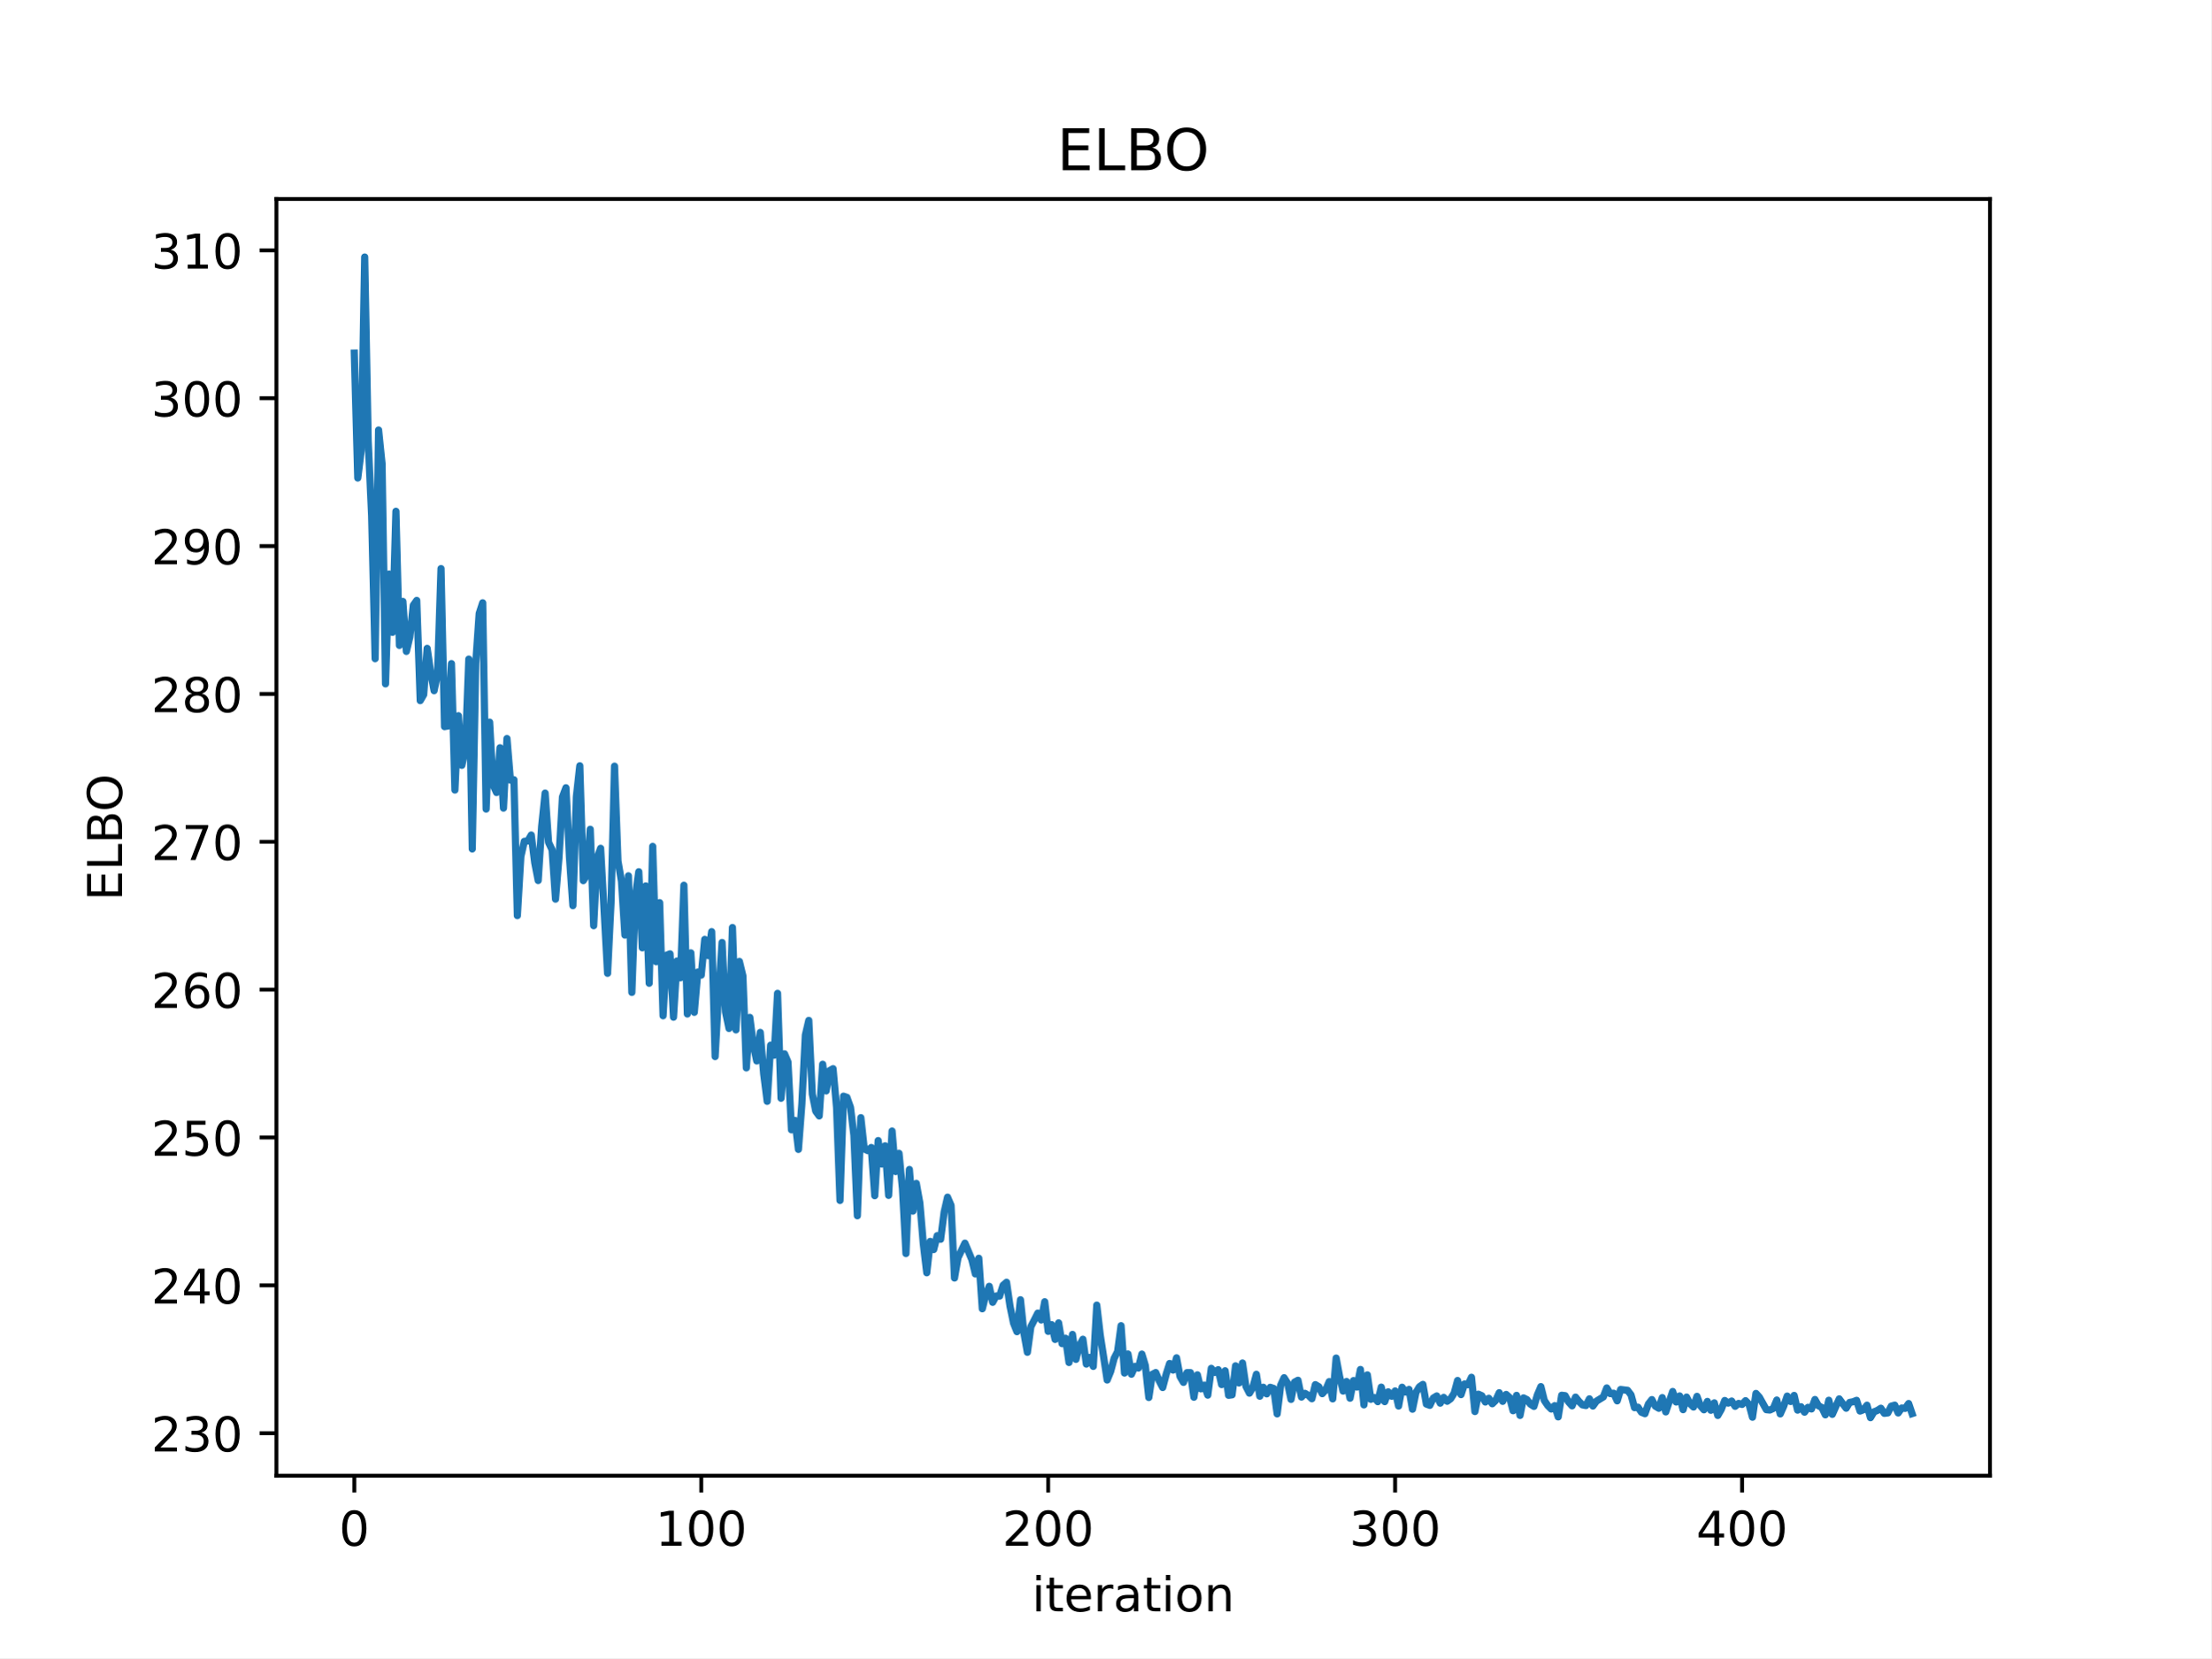
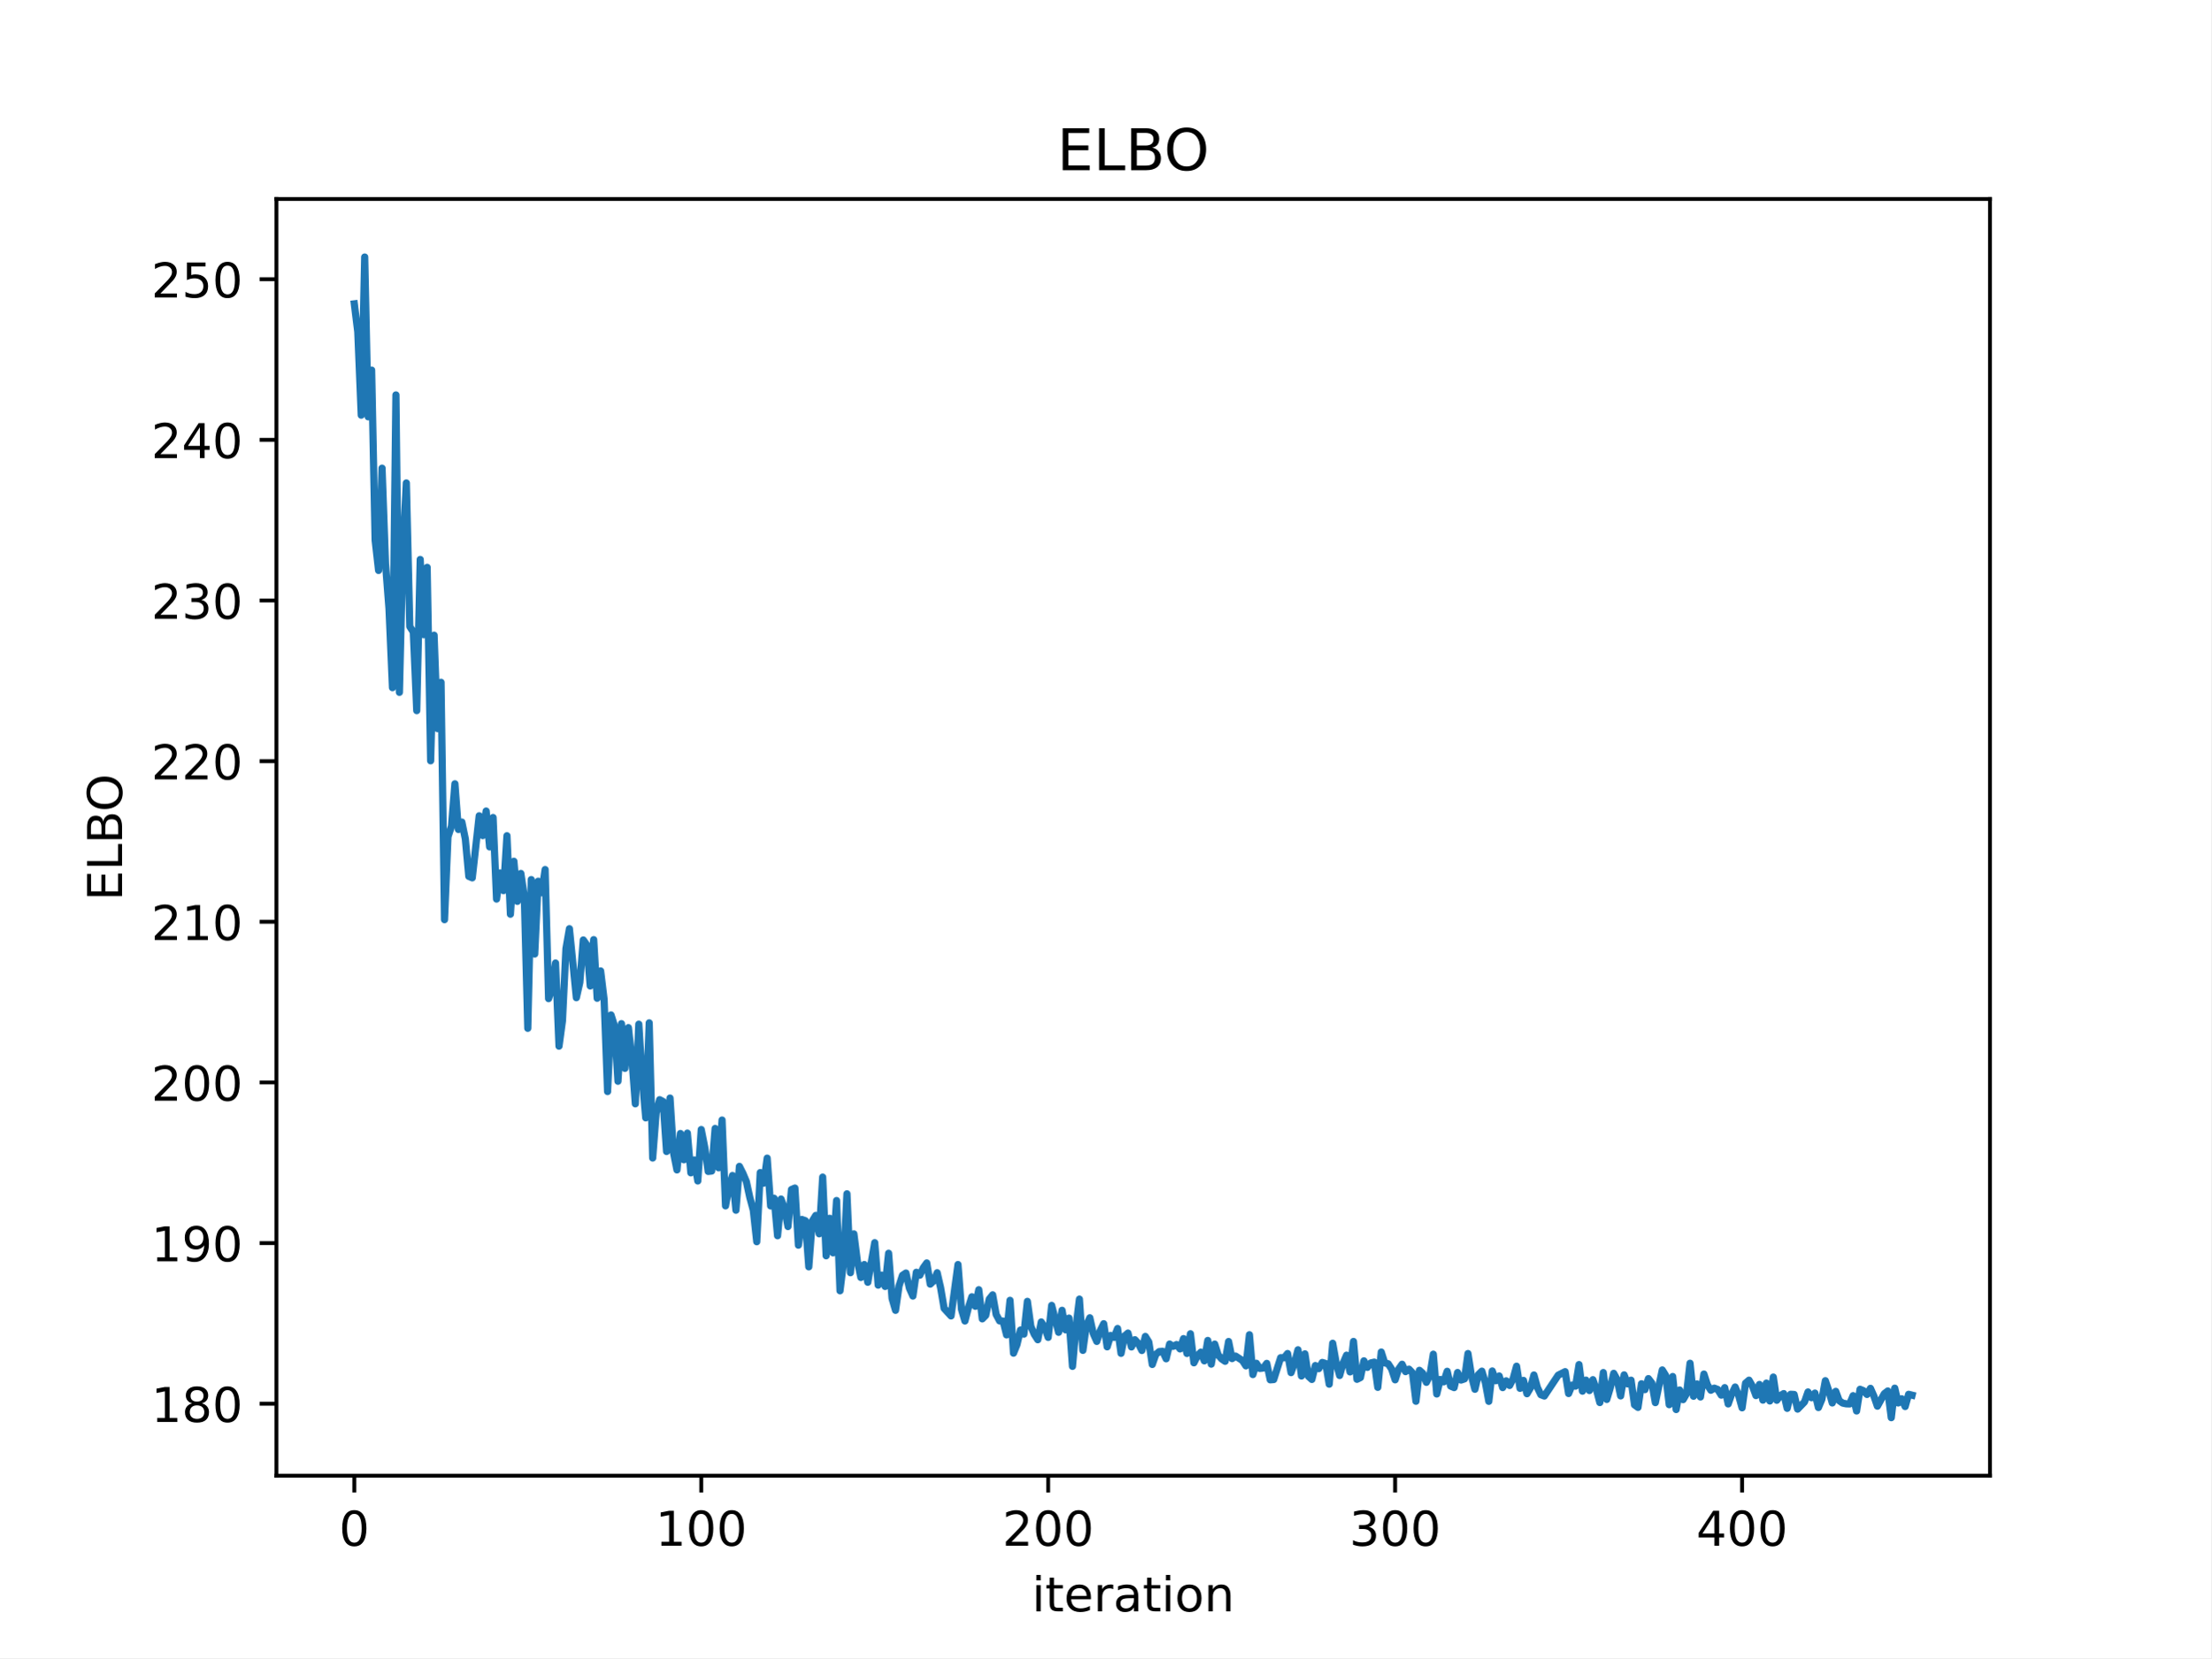
<svg xmlns="http://www.w3.org/2000/svg" xmlns:xlink="http://www.w3.org/1999/xlink" width="460.8pt" height="345.6pt" viewBox="0 0 460.8 345.6" version="1.1">
  <defs>
    <style type="text/css">*{stroke-linejoin: round; stroke-linecap: butt}</style>
  </defs>
  <g id="figure_1">
    <g id="patch_1">
      <path d="M 0 345.6  L 460.8 345.6  L 460.8 0  L 0 0  z " style="fill: #ffffff" />
    </g>
    <g id="axes_1">
      <g id="patch_2">
        <path d="M 57.6 307.584  L 414.72 307.584  L 414.72 41.472  L 57.6 41.472  z " style="fill: #ffffff" />
      </g>
      <g id="matplotlib.axis_1">
        <g id="xtick_1">
          <g id="line2d_1">
            <defs>
-               <path id="m6cabc02b4f" d="M 0 0  L 0 3.5  " style="stroke: #000000; stroke-width: 0.8" />
-             </defs>
-             <g>
-               <use xlink:href="#m6cabc02b4f" x="73.833" y="307.584" style="stroke: #000000; stroke-width: 0.8" />
+               <path id="mf0978617a4" d="M 0 0  L 0 3.5  " style="stroke: #000000; stroke-width: 0.8" />
+             </defs>
+             <g>
+               <use xlink:href="#mf0978617a4" x="73.833" y="307.584" style="stroke: #000000; stroke-width: 0.8" />
            </g>
          </g>
          <g id="text_1">
            <g transform="translate(70.65148 322.1824) scale(0.1 -0.1)">
              <defs>
                <path id="DejaVuSans-30" d="M 2034 4250  Q 1547 4250 1301 3770  Q 1056 3291 1056 2328  Q 1056 1369 1301 889  Q 1547 409 2034 409  Q 2525 409 2770 889  Q 3016 1369 3016 2328  Q 3016 3291 2770 3770  Q 2525 4250 2034 4250  z M 2034 4750  Q 2819 4750 3233 4129  Q 3647 3509 3647 2328  Q 3647 1150 3233 529  Q 2819 -91 2034 -91  Q 1250 -91 836 529  Q 422 1150 422 2328  Q 422 3509 836 4129  Q 1250 4750 2034 4750  z " transform="scale(0.015625)" />
              </defs>
              <use xlink:href="#DejaVuSans-30" />
            </g>
          </g>
        </g>
        <g id="xtick_2">
          <g id="line2d_2">
            <g>
-               <use xlink:href="#m6cabc02b4f" x="146.139" y="307.584" style="stroke: #000000; stroke-width: 0.8" />
+               <use xlink:href="#mf0978617a4" x="146.139" y="307.584" style="stroke: #000000; stroke-width: 0.8" />
            </g>
          </g>
          <g id="text_2">
            <g transform="translate(136.5951 322.1824) scale(0.1 -0.1)">
              <defs>
                <path id="DejaVuSans-31" d="M 794 531  L 1825 531  L 1825 4091  L 703 3866  L 703 4441  L 1819 4666  L 2450 4666  L 2450 531  L 3481 531  L 3481 0  L 794 0  L 794 531  z " transform="scale(0.015625)" />
              </defs>
              <use xlink:href="#DejaVuSans-31" />
              <use xlink:href="#DejaVuSans-30" x="63.623" />
              <use xlink:href="#DejaVuSans-30" x="127.246" />
            </g>
          </g>
        </g>
        <g id="xtick_3">
          <g id="line2d_3">
            <g>
-               <use xlink:href="#m6cabc02b4f" x="218.445" y="307.584" style="stroke: #000000; stroke-width: 0.8" />
+               <use xlink:href="#mf0978617a4" x="218.445" y="307.584" style="stroke: #000000; stroke-width: 0.8" />
            </g>
          </g>
          <g id="text_3">
            <g transform="translate(208.9012 322.1824) scale(0.1 -0.1)">
              <defs>
                <path id="DejaVuSans-32" d="M 1228 531  L 3431 531  L 3431 0  L 469 0  L 469 531  Q 828 903 1448 1529  Q 2069 2156 2228 2338  Q 2531 2678 2651 2914  Q 2772 3150 2772 3378  Q 2772 3750 2511 3984  Q 2250 4219 1831 4219  Q 1534 4219 1204 4116  Q 875 4013 500 3803  L 500 4441  Q 881 4594 1212 4672  Q 1544 4750 1819 4750  Q 2544 4750 2975 4387  Q 3406 4025 3406 3419  Q 3406 3131 3298 2873  Q 3191 2616 2906 2266  Q 2828 2175 2409 1742  Q 1991 1309 1228 531  z " transform="scale(0.015625)" />
              </defs>
              <use xlink:href="#DejaVuSans-32" />
              <use xlink:href="#DejaVuSans-30" x="63.623" />
              <use xlink:href="#DejaVuSans-30" x="127.246" />
            </g>
          </g>
        </g>
        <g id="xtick_4">
          <g id="line2d_4">
            <g>
-               <use xlink:href="#m6cabc02b4f" x="290.751" y="307.584" style="stroke: #000000; stroke-width: 0.8" />
+               <use xlink:href="#mf0978617a4" x="290.751" y="307.584" style="stroke: #000000; stroke-width: 0.8" />
            </g>
          </g>
          <g id="text_4">
            <g transform="translate(281.2074 322.1824) scale(0.1 -0.1)">
              <defs>
                <path id="DejaVuSans-33" d="M 2597 2516  Q 3050 2419 3304 2112  Q 3559 1806 3559 1356  Q 3559 666 3084 287  Q 2609 -91 1734 -91  Q 1441 -91 1130 -33  Q 819 25 488 141  L 488 750  Q 750 597 1062 519  Q 1375 441 1716 441  Q 2309 441 2620 675  Q 2931 909 2931 1356  Q 2931 1769 2642 2001  Q 2353 2234 1838 2234  L 1294 2234  L 1294 2753  L 1863 2753  Q 2328 2753 2575 2939  Q 2822 3125 2822 3475  Q 2822 3834 2567 4026  Q 2313 4219 1838 4219  Q 1578 4219 1281 4162  Q 984 4106 628 3988  L 628 4550  Q 988 4650 1302 4700  Q 1616 4750 1894 4750  Q 2613 4750 3031 4423  Q 3450 4097 3450 3541  Q 3450 3153 3228 2886  Q 3006 2619 2597 2516  z " transform="scale(0.015625)" />
              </defs>
              <use xlink:href="#DejaVuSans-33" />
              <use xlink:href="#DejaVuSans-30" x="63.623" />
              <use xlink:href="#DejaVuSans-30" x="127.246" />
            </g>
          </g>
        </g>
        <g id="xtick_5">
          <g id="line2d_5">
            <g>
-               <use xlink:href="#m6cabc02b4f" x="363.057" y="307.584" style="stroke: #000000; stroke-width: 0.8" />
+               <use xlink:href="#mf0978617a4" x="363.057" y="307.584" style="stroke: #000000; stroke-width: 0.8" />
            </g>
          </g>
          <g id="text_5">
            <g transform="translate(353.5135 322.1824) scale(0.1 -0.1)">
              <defs>
                <path id="DejaVuSans-34" d="M 2419 4116  L 825 1625  L 2419 1625  L 2419 4116  z M 2253 4666  L 3047 4666  L 3047 1625  L 3713 1625  L 3713 1100  L 3047 1100  L 3047 0  L 2419 0  L 2419 1100  L 313 1100  L 313 1709  L 2253 4666  z " transform="scale(0.015625)" />
              </defs>
              <use xlink:href="#DejaVuSans-34" />
              <use xlink:href="#DejaVuSans-30" x="63.623" />
              <use xlink:href="#DejaVuSans-30" x="127.246" />
            </g>
          </g>
        </g>
        <g id="text_6">
          <g transform="translate(215.0373 335.8606) scale(0.1 -0.1)">
            <defs>
              <path id="DejaVuSans-69" d="M 603 3500  L 1178 3500  L 1178 0  L 603 0  L 603 3500  z M 603 4863  L 1178 4863  L 1178 4134  L 603 4134  L 603 4863  z " transform="scale(0.015625)" />
              <path id="DejaVuSans-74" d="M 1172 4494  L 1172 3500  L 2356 3500  L 2356 3053  L 1172 3053  L 1172 1153  Q 1172 725 1289 603  Q 1406 481 1766 481  L 2356 481  L 2356 0  L 1766 0  Q 1100 0 847 248  Q 594 497 594 1153  L 594 3053  L 172 3053  L 172 3500  L 594 3500  L 594 4494  L 1172 4494  z " transform="scale(0.015625)" />
              <path id="DejaVuSans-65" d="M 3597 1894  L 3597 1613  L 953 1613  Q 991 1019 1311 708  Q 1631 397 2203 397  Q 2534 397 2845 478  Q 3156 559 3463 722  L 3463 178  Q 3153 47 2828 -22  Q 2503 -91 2169 -91  Q 1331 -91 842 396  Q 353 884 353 1716  Q 353 2575 817 3079  Q 1281 3584 2069 3584  Q 2775 3584 3186 3129  Q 3597 2675 3597 1894  z M 3022 2063  Q 3016 2534 2758 2815  Q 2500 3097 2075 3097  Q 1594 3097 1305 2825  Q 1016 2553 972 2059  L 3022 2063  z " transform="scale(0.015625)" />
              <path id="DejaVuSans-72" d="M 2631 2963  Q 2534 3019 2420 3045  Q 2306 3072 2169 3072  Q 1681 3072 1420 2755  Q 1159 2438 1159 1844  L 1159 0  L 581 0  L 581 3500  L 1159 3500  L 1159 2956  Q 1341 3275 1631 3429  Q 1922 3584 2338 3584  Q 2397 3584 2469 3576  Q 2541 3569 2628 3553  L 2631 2963  z " transform="scale(0.015625)" />
              <path id="DejaVuSans-61" d="M 2194 1759  Q 1497 1759 1228 1600  Q 959 1441 959 1056  Q 959 750 1161 570  Q 1363 391 1709 391  Q 2188 391 2477 730  Q 2766 1069 2766 1631  L 2766 1759  L 2194 1759  z M 3341 1997  L 3341 0  L 2766 0  L 2766 531  Q 2569 213 2275 61  Q 1981 -91 1556 -91  Q 1019 -91 701 211  Q 384 513 384 1019  Q 384 1609 779 1909  Q 1175 2209 1959 2209  L 2766 2209  L 2766 2266  Q 2766 2663 2505 2880  Q 2244 3097 1772 3097  Q 1472 3097 1187 3025  Q 903 2953 641 2809  L 641 3341  Q 956 3463 1253 3523  Q 1550 3584 1831 3584  Q 2591 3584 2966 3190  Q 3341 2797 3341 1997  z " transform="scale(0.015625)" />
              <path id="DejaVuSans-6f" d="M 1959 3097  Q 1497 3097 1228 2736  Q 959 2375 959 1747  Q 959 1119 1226 758  Q 1494 397 1959 397  Q 2419 397 2687 759  Q 2956 1122 2956 1747  Q 2956 2369 2687 2733  Q 2419 3097 1959 3097  z M 1959 3584  Q 2709 3584 3137 3096  Q 3566 2609 3566 1747  Q 3566 888 3137 398  Q 2709 -91 1959 -91  Q 1206 -91 779 398  Q 353 888 353 1747  Q 353 2609 779 3096  Q 1206 3584 1959 3584  z " transform="scale(0.015625)" />
              <path id="DejaVuSans-6e" d="M 3513 2113  L 3513 0  L 2938 0  L 2938 2094  Q 2938 2591 2744 2837  Q 2550 3084 2163 3084  Q 1697 3084 1428 2787  Q 1159 2491 1159 1978  L 1159 0  L 581 0  L 581 3500  L 1159 3500  L 1159 2956  Q 1366 3272 1645 3428  Q 1925 3584 2291 3584  Q 2894 3584 3203 3211  Q 3513 2838 3513 2113  z " transform="scale(0.015625)" />
            </defs>
            <use xlink:href="#DejaVuSans-69" />
            <use xlink:href="#DejaVuSans-74" x="27.783" />
            <use xlink:href="#DejaVuSans-65" x="66.992" />
            <use xlink:href="#DejaVuSans-72" x="128.516" />
            <use xlink:href="#DejaVuSans-61" x="169.629" />
            <use xlink:href="#DejaVuSans-74" x="230.908" />
            <use xlink:href="#DejaVuSans-69" x="270.117" />
            <use xlink:href="#DejaVuSans-6f" x="297.9" />
            <use xlink:href="#DejaVuSans-6e" x="359.082" />
          </g>
        </g>
      </g>
      <g id="matplotlib.axis_2">
        <g id="ytick_1">
          <g id="line2d_6">
            <defs>
-               <path id="m65df6b223a" d="M 0 0  L -3.5 0  " style="stroke: #000000; stroke-width: 0.8" />
-             </defs>
-             <g>
-               <use xlink:href="#m65df6b223a" x="57.6" y="298.732" style="stroke: #000000; stroke-width: 0.8" />
+               <path id="mefccd1d5e6" d="M 0 0  L -3.5 0  " style="stroke: #000000; stroke-width: 0.8" />
+             </defs>
+             <g>
+               <use xlink:href="#mefccd1d5e6" x="57.6" y="292.587" style="stroke: #000000; stroke-width: 0.8" />
            </g>
          </g>
          <g id="text_7">
-             <g transform="translate(31.5125 302.5311) scale(0.1 -0.1)">
-               <use xlink:href="#DejaVuSans-32" />
-               <use xlink:href="#DejaVuSans-33" x="63.623" />
+             <g transform="translate(31.5125 296.3864) scale(0.1 -0.1)">
+               <defs>
+                 <path id="DejaVuSans-38" d="M 2034 2216  Q 1584 2216 1326 1975  Q 1069 1734 1069 1313  Q 1069 891 1326 650  Q 1584 409 2034 409  Q 2484 409 2743 651  Q 3003 894 3003 1313  Q 3003 1734 2745 1975  Q 2488 2216 2034 2216  z M 1403 2484  Q 997 2584 770 2862  Q 544 3141 544 3541  Q 544 4100 942 4425  Q 1341 4750 2034 4750  Q 2731 4750 3128 4425  Q 3525 4100 3525 3541  Q 3525 3141 3298 2862  Q 3072 2584 2669 2484  Q 3125 2378 3379 2068  Q 3634 1759 3634 1313  Q 3634 634 3220 271  Q 2806 -91 2034 -91  Q 1263 -91 848 271  Q 434 634 434 1313  Q 434 1759 690 2068  Q 947 2378 1403 2484  z M 1172 3481  Q 1172 3119 1398 2916  Q 1625 2713 2034 2713  Q 2441 2713 2670 2916  Q 2900 3119 2900 3481  Q 2900 3844 2670 4047  Q 2441 4250 2034 4250  Q 1625 4250 1398 4047  Q 1172 3844 1172 3481  z " transform="scale(0.015625)" />
+               </defs>
+               <use xlink:href="#DejaVuSans-31" />
+               <use xlink:href="#DejaVuSans-38" x="63.623" />
              <use xlink:href="#DejaVuSans-30" x="127.246" />
            </g>
          </g>
        </g>
        <g id="ytick_2">
          <g id="line2d_7">
            <g>
-               <use xlink:href="#m65df6b223a" x="57.6" y="267.912" style="stroke: #000000; stroke-width: 0.8" />
+               <use xlink:href="#mefccd1d5e6" x="57.6" y="259.102" style="stroke: #000000; stroke-width: 0.8" />
            </g>
          </g>
          <g id="text_8">
-             <g transform="translate(31.5125 271.7115) scale(0.1 -0.1)">
-               <use xlink:href="#DejaVuSans-32" />
-               <use xlink:href="#DejaVuSans-34" x="63.623" />
+             <g transform="translate(31.5125 262.9017) scale(0.1 -0.1)">
+               <defs>
+                 <path id="DejaVuSans-39" d="M 703 97  L 703 672  Q 941 559 1184 500  Q 1428 441 1663 441  Q 2288 441 2617 861  Q 2947 1281 2994 2138  Q 2813 1869 2534 1725  Q 2256 1581 1919 1581  Q 1219 1581 811 2004  Q 403 2428 403 3163  Q 403 3881 828 4315  Q 1253 4750 1959 4750  Q 2769 4750 3195 4129  Q 3622 3509 3622 2328  Q 3622 1225 3098 567  Q 2575 -91 1691 -91  Q 1453 -91 1209 -44  Q 966 3 703 97  z M 1959 2075  Q 2384 2075 2632 2365  Q 2881 2656 2881 3163  Q 2881 3666 2632 3958  Q 2384 4250 1959 4250  Q 1534 4250 1286 3958  Q 1038 3666 1038 3163  Q 1038 2656 1286 2365  Q 1534 2075 1959 2075  z " transform="scale(0.015625)" />
+               </defs>
+               <use xlink:href="#DejaVuSans-31" />
+               <use xlink:href="#DejaVuSans-39" x="63.623" />
              <use xlink:href="#DejaVuSans-30" x="127.246" />
            </g>
          </g>
        </g>
        <g id="ytick_3">
          <g id="line2d_8">
            <g>
-               <use xlink:href="#m65df6b223a" x="57.6" y="237.093" style="stroke: #000000; stroke-width: 0.8" />
+               <use xlink:href="#mefccd1d5e6" x="57.6" y="225.618" style="stroke: #000000; stroke-width: 0.8" />
            </g>
          </g>
          <g id="text_9">
-             <g transform="translate(31.5125 240.8918) scale(0.1 -0.1)">
-               <defs>
-                 <path id="DejaVuSans-35" d="M 691 4666  L 3169 4666  L 3169 4134  L 1269 4134  L 1269 2991  Q 1406 3038 1543 3061  Q 1681 3084 1819 3084  Q 2600 3084 3056 2656  Q 3513 2228 3513 1497  Q 3513 744 3044 326  Q 2575 -91 1722 -91  Q 1428 -91 1123 -41  Q 819 9 494 109  L 494 744  Q 775 591 1075 516  Q 1375 441 1709 441  Q 2250 441 2565 725  Q 2881 1009 2881 1497  Q 2881 1984 2565 2268  Q 2250 2553 1709 2553  Q 1456 2553 1204 2497  Q 953 2441 691 2322  L 691 4666  z " transform="scale(0.015625)" />
-               </defs>
-               <use xlink:href="#DejaVuSans-32" />
-               <use xlink:href="#DejaVuSans-35" x="63.623" />
+             <g transform="translate(31.5125 229.4169) scale(0.1 -0.1)">
+               <use xlink:href="#DejaVuSans-32" />
+               <use xlink:href="#DejaVuSans-30" x="63.623" />
              <use xlink:href="#DejaVuSans-30" x="127.246" />
            </g>
          </g>
        </g>
        <g id="ytick_4">
          <g id="line2d_9">
            <g>
-               <use xlink:href="#m65df6b223a" x="57.6" y="206.273" style="stroke: #000000; stroke-width: 0.8" />
+               <use xlink:href="#mefccd1d5e6" x="57.6" y="192.133" style="stroke: #000000; stroke-width: 0.8" />
            </g>
          </g>
          <g id="text_10">
-             <g transform="translate(31.5125 210.0721) scale(0.1 -0.1)">
-               <defs>
-                 <path id="DejaVuSans-36" d="M 2113 2584  Q 1688 2584 1439 2293  Q 1191 2003 1191 1497  Q 1191 994 1439 701  Q 1688 409 2113 409  Q 2538 409 2786 701  Q 3034 994 3034 1497  Q 3034 2003 2786 2293  Q 2538 2584 2113 2584  z M 3366 4563  L 3366 3988  Q 3128 4100 2886 4159  Q 2644 4219 2406 4219  Q 1781 4219 1451 3797  Q 1122 3375 1075 2522  Q 1259 2794 1537 2939  Q 1816 3084 2150 3084  Q 2853 3084 3261 2657  Q 3669 2231 3669 1497  Q 3669 778 3244 343  Q 2819 -91 2113 -91  Q 1303 -91 875 529  Q 447 1150 447 2328  Q 447 3434 972 4092  Q 1497 4750 2381 4750  Q 2619 4750 2861 4703  Q 3103 4656 3366 4563  z " transform="scale(0.015625)" />
-               </defs>
-               <use xlink:href="#DejaVuSans-32" />
-               <use xlink:href="#DejaVuSans-36" x="63.623" />
+             <g transform="translate(31.5125 195.9322) scale(0.1 -0.1)">
+               <use xlink:href="#DejaVuSans-32" />
+               <use xlink:href="#DejaVuSans-31" x="63.623" />
              <use xlink:href="#DejaVuSans-30" x="127.246" />
            </g>
          </g>
        </g>
        <g id="ytick_5">
          <g id="line2d_10">
            <g>
-               <use xlink:href="#m65df6b223a" x="57.6" y="175.453" style="stroke: #000000; stroke-width: 0.8" />
+               <use xlink:href="#mefccd1d5e6" x="57.6" y="158.648" style="stroke: #000000; stroke-width: 0.8" />
            </g>
          </g>
          <g id="text_11">
-             <g transform="translate(31.5125 179.2525) scale(0.1 -0.1)">
-               <defs>
-                 <path id="DejaVuSans-37" d="M 525 4666  L 3525 4666  L 3525 4397  L 1831 0  L 1172 0  L 2766 4134  L 525 4134  L 525 4666  z " transform="scale(0.015625)" />
-               </defs>
-               <use xlink:href="#DejaVuSans-32" />
-               <use xlink:href="#DejaVuSans-37" x="63.623" />
+             <g transform="translate(31.5125 162.4475) scale(0.1 -0.1)">
+               <use xlink:href="#DejaVuSans-32" />
+               <use xlink:href="#DejaVuSans-32" x="63.623" />
              <use xlink:href="#DejaVuSans-30" x="127.246" />
            </g>
          </g>
        </g>
        <g id="ytick_6">
          <g id="line2d_11">
            <g>
-               <use xlink:href="#m65df6b223a" x="57.6" y="144.634" style="stroke: #000000; stroke-width: 0.8" />
+               <use xlink:href="#mefccd1d5e6" x="57.6" y="125.164" style="stroke: #000000; stroke-width: 0.8" />
            </g>
          </g>
          <g id="text_12">
-             <g transform="translate(31.5125 148.4328) scale(0.1 -0.1)">
-               <defs>
-                 <path id="DejaVuSans-38" d="M 2034 2216  Q 1584 2216 1326 1975  Q 1069 1734 1069 1313  Q 1069 891 1326 650  Q 1584 409 2034 409  Q 2484 409 2743 651  Q 3003 894 3003 1313  Q 3003 1734 2745 1975  Q 2488 2216 2034 2216  z M 1403 2484  Q 997 2584 770 2862  Q 544 3141 544 3541  Q 544 4100 942 4425  Q 1341 4750 2034 4750  Q 2731 4750 3128 4425  Q 3525 4100 3525 3541  Q 3525 3141 3298 2862  Q 3072 2584 2669 2484  Q 3125 2378 3379 2068  Q 3634 1759 3634 1313  Q 3634 634 3220 271  Q 2806 -91 2034 -91  Q 1263 -91 848 271  Q 434 634 434 1313  Q 434 1759 690 2068  Q 947 2378 1403 2484  z M 1172 3481  Q 1172 3119 1398 2916  Q 1625 2713 2034 2713  Q 2441 2713 2670 2916  Q 2900 3119 2900 3481  Q 2900 3844 2670 4047  Q 2441 4250 2034 4250  Q 1625 4250 1398 4047  Q 1172 3844 1172 3481  z " transform="scale(0.015625)" />
-               </defs>
-               <use xlink:href="#DejaVuSans-32" />
-               <use xlink:href="#DejaVuSans-38" x="63.623" />
+             <g transform="translate(31.5125 128.9628) scale(0.1 -0.1)">
+               <use xlink:href="#DejaVuSans-32" />
+               <use xlink:href="#DejaVuSans-33" x="63.623" />
              <use xlink:href="#DejaVuSans-30" x="127.246" />
            </g>
          </g>
        </g>
        <g id="ytick_7">
          <g id="line2d_12">
            <g>
-               <use xlink:href="#m65df6b223a" x="57.6" y="113.814" style="stroke: #000000; stroke-width: 0.8" />
+               <use xlink:href="#mefccd1d5e6" x="57.6" y="91.679" style="stroke: #000000; stroke-width: 0.8" />
            </g>
          </g>
          <g id="text_13">
-             <g transform="translate(31.5125 117.6131) scale(0.1 -0.1)">
-               <defs>
-                 <path id="DejaVuSans-39" d="M 703 97  L 703 672  Q 941 559 1184 500  Q 1428 441 1663 441  Q 2288 441 2617 861  Q 2947 1281 2994 2138  Q 2813 1869 2534 1725  Q 2256 1581 1919 1581  Q 1219 1581 811 2004  Q 403 2428 403 3163  Q 403 3881 828 4315  Q 1253 4750 1959 4750  Q 2769 4750 3195 4129  Q 3622 3509 3622 2328  Q 3622 1225 3098 567  Q 2575 -91 1691 -91  Q 1453 -91 1209 -44  Q 966 3 703 97  z M 1959 2075  Q 2384 2075 2632 2365  Q 2881 2656 2881 3163  Q 2881 3666 2632 3958  Q 2384 4250 1959 4250  Q 1534 4250 1286 3958  Q 1038 3666 1038 3163  Q 1038 2656 1286 2365  Q 1534 2075 1959 2075  z " transform="scale(0.015625)" />
-               </defs>
-               <use xlink:href="#DejaVuSans-32" />
-               <use xlink:href="#DejaVuSans-39" x="63.623" />
+             <g transform="translate(31.5125 95.47806) scale(0.1 -0.1)">
+               <use xlink:href="#DejaVuSans-32" />
+               <use xlink:href="#DejaVuSans-34" x="63.623" />
              <use xlink:href="#DejaVuSans-30" x="127.246" />
            </g>
          </g>
        </g>
        <g id="ytick_8">
          <g id="line2d_13">
            <g>
-               <use xlink:href="#m65df6b223a" x="57.6" y="82.994" style="stroke: #000000; stroke-width: 0.8" />
+               <use xlink:href="#mefccd1d5e6" x="57.6" y="58.194" style="stroke: #000000; stroke-width: 0.8" />
            </g>
          </g>
          <g id="text_14">
-             <g transform="translate(31.5125 86.79347) scale(0.1 -0.1)">
-               <use xlink:href="#DejaVuSans-33" />
-               <use xlink:href="#DejaVuSans-30" x="63.623" />
-               <use xlink:href="#DejaVuSans-30" x="127.246" />
-             </g>
-           </g>
-         </g>
-         <g id="ytick_9">
-           <g id="line2d_14">
-             <g>
-               <use xlink:href="#m65df6b223a" x="57.6" y="52.175" style="stroke: #000000; stroke-width: 0.8" />
-             </g>
-           </g>
-           <g id="text_15">
-             <g transform="translate(31.5125 55.97381) scale(0.1 -0.1)">
-               <use xlink:href="#DejaVuSans-33" />
-               <use xlink:href="#DejaVuSans-31" x="63.623" />
-               <use xlink:href="#DejaVuSans-30" x="127.246" />
-             </g>
-           </g>
-         </g>
-         <g id="text_16">
+             <g transform="translate(31.5125 61.99334) scale(0.1 -0.1)">
+               <defs>
+                 <path id="DejaVuSans-35" d="M 691 4666  L 3169 4666  L 3169 4134  L 1269 4134  L 1269 2991  Q 1406 3038 1543 3061  Q 1681 3084 1819 3084  Q 2600 3084 3056 2656  Q 3513 2228 3513 1497  Q 3513 744 3044 326  Q 2575 -91 1722 -91  Q 1428 -91 1123 -41  Q 819 9 494 109  L 494 744  Q 775 591 1075 516  Q 1375 441 1709 441  Q 2250 441 2565 725  Q 2881 1009 2881 1497  Q 2881 1984 2565 2268  Q 2250 2553 1709 2553  Q 1456 2553 1204 2497  Q 953 2441 691 2322  L 691 4666  z " transform="scale(0.015625)" />
+               </defs>
+               <use xlink:href="#DejaVuSans-32" />
+               <use xlink:href="#DejaVuSans-35" x="63.623" />
+               <use xlink:href="#DejaVuSans-30" x="127.246" />
+             </g>
+           </g>
+         </g>
+         <g id="text_15">
          <g transform="translate(25.43281 187.7522) rotate(-90) scale(0.1 -0.1)">
            <defs>
              <path id="DejaVuSans-45" d="M 628 4666  L 3578 4666  L 3578 4134  L 1259 4134  L 1259 2753  L 3481 2753  L 3481 2222  L 1259 2222  L 1259 531  L 3634 531  L 3634 0  L 628 0  L 628 4666  z " transform="scale(0.015625)" />
              <path id="DejaVuSans-4c" d="M 628 4666  L 1259 4666  L 1259 531  L 3531 531  L 3531 0  L 628 0  L 628 4666  z " transform="scale(0.015625)" />
              <path id="DejaVuSans-42" d="M 1259 2228  L 1259 519  L 2272 519  Q 2781 519 3026 730  Q 3272 941 3272 1375  Q 3272 1813 3026 2020  Q 2781 2228 2272 2228  L 1259 2228  z M 1259 4147  L 1259 2741  L 2194 2741  Q 2656 2741 2882 2914  Q 3109 3088 3109 3444  Q 3109 3797 2882 3972  Q 2656 4147 2194 4147  L 1259 4147  z M 628 4666  L 2241 4666  Q 2963 4666 3353 4366  Q 3744 4066 3744 3513  Q 3744 3084 3544 2831  Q 3344 2578 2956 2516  Q 3422 2416 3680 2098  Q 3938 1781 3938 1306  Q 3938 681 3513 340  Q 3088 0 2303 0  L 628 0  L 628 4666  z " transform="scale(0.015625)" />
              <path id="DejaVuSans-4f" d="M 2522 4238  Q 1834 4238 1429 3725  Q 1025 3213 1025 2328  Q 1025 1447 1429 934  Q 1834 422 2522 422  Q 3209 422 3611 934  Q 4013 1447 4013 2328  Q 4013 3213 3611 3725  Q 3209 4238 2522 4238  z M 2522 4750  Q 3503 4750 4090 4092  Q 4678 3434 4678 2328  Q 4678 1225 4090 567  Q 3503 -91 2522 -91  Q 1538 -91 948 565  Q 359 1222 359 2328  Q 359 3434 948 4092  Q 1538 4750 2522 4750  z " transform="scale(0.015625)" />
            </defs>
            <use xlink:href="#DejaVuSans-45" />
            <use xlink:href="#DejaVuSans-4c" x="63.184" />
            <use xlink:href="#DejaVuSans-42" x="118.896" />
            <use xlink:href="#DejaVuSans-4f" x="185.75" />
          </g>
        </g>
      </g>
-       <g id="line2d_15">
-         <path d="M 73.833 73.595  L 74.556 99.635  L 75.279 93.863  L 76.002 53.568  L 76.725 91.934  L 77.448 107.446  L 78.171 137.283  L 78.894 89.623  L 79.617 96.655  L 80.34 142.538  L 81.063 119.64  L 81.786 131.796  L 82.509 106.563  L 83.233 134.516  L 83.956 125.36  L 84.679 135.769  L 85.402 132.777  L 86.125 126.156  L 86.848 125.15  L 87.571 146.034  L 88.294 144.775  L 89.017 135.139  L 89.74 140.063  L 90.463 143.956  L 91.186 140.389  L 91.909 118.51  L 92.632 151.449  L 93.355 151.327  L 94.078 138.317  L 94.802 164.664  L 95.525 149.175  L 96.248 159.517  L 96.971 156.283  L 97.694 137.373  L 98.417 176.951  L 99.14 138.208  L 99.863 127.87  L 100.586 125.639  L 101.309 168.633  L 102.032 150.513  L 102.755 163.586  L 103.478 165.185  L 104.201 155.855  L 104.924 168.438  L 105.647 153.938  L 106.37 162.6  L 107.094 162.516  L 107.817 190.849  L 108.54 178.529  L 109.263 175.36  L 109.986 175.291  L 110.709 174.041  L 111.432 179.82  L 112.155 183.528  L 112.878 172.235  L 113.601 165.312  L 114.324 175.584  L 115.047 177.123  L 115.77 187.412  L 116.493 178.615  L 117.216 166.115  L 117.939 164.19  L 118.663 178.495  L 119.386 188.765  L 120.109 166.09  L 120.832 159.61  L 121.555 183.55  L 122.278 182.368  L 123.001 172.846  L 123.724 192.946  L 124.447 178.789  L 125.17 176.812  L 126.616 202.869  L 127.339 188.174  L 128.062 159.688  L 128.785 179.449  L 129.508 183.695  L 130.232 194.895  L 130.955 182.549  L 131.678 206.85  L 132.401 186.744  L 133.124 181.696  L 133.847 197.553  L 134.57 184.662  L 135.293 204.945  L 136.016 176.417  L 136.739 200.461  L 137.462 188.138  L 138.185 211.721  L 138.908 199.105  L 139.631 198.816  L 140.354 212.017  L 141.077 200.319  L 141.8 203.818  L 142.524 184.52  L 143.247 211.35  L 143.97 198.612  L 144.693 210.999  L 145.416 202.598  L 146.139 203.249  L 146.862 195.798  L 147.585 199.185  L 148.308 194.183  L 149.031 220.223  L 149.754 207.168  L 150.477 196.44  L 151.2 210.938  L 151.923 214.361  L 152.646 193.323  L 153.369 214.662  L 154.093 200.397  L 154.816 203.396  L 155.539 222.584  L 156.262 212.053  L 156.985 217.769  L 157.708 221.143  L 158.431 215.186  L 159.154 223.836  L 159.877 229.556  L 160.6 217.856  L 161.323 219.942  L 162.046 207.043  L 162.769 228.915  L 163.492 219.653  L 164.215 221.338  L 164.938 235.491  L 165.662 233.528  L 166.385 239.566  L 167.108 230.177  L 167.831 215.737  L 168.554 212.687  L 169.277 228.044  L 170 231.597  L 170.723 232.601  L 171.446 221.819  L 172.169 227.389  L 172.892 223.153  L 173.615 222.75  L 174.338 230.867  L 175.061 250.22  L 175.784 228.474  L 176.507 228.728  L 177.231 230.786  L 177.954 236.63  L 178.677 253.41  L 179.4 232.955  L 180.123 239.488  L 180.846 239.824  L 181.569 239.169  L 182.292 249.217  L 183.015 237.729  L 183.738 242.627  L 184.461 238.83  L 185.184 249.151  L 185.907 235.75  L 186.63 244.188  L 187.353 240.394  L 188.076 247.715  L 188.799 261.285  L 189.523 243.757  L 190.246 252.432  L 190.969 246.668  L 191.692 250.736  L 192.415 259.217  L 193.138 265.287  L 193.861 258.745  L 194.584 260.444  L 195.307 257.555  L 196.03 258.311  L 196.753 252.655  L 197.476 249.528  L 198.199 251.25  L 198.922 266.38  L 199.645 262.166  L 201.092 259.113  L 202.538 262.561  L 203.261 265.533  L 203.984 262.26  L 204.707 272.792  L 205.43 269.941  L 206.153 268.104  L 206.876 271.445  L 207.599 270.119  L 208.322 270.152  L 209.045 267.891  L 209.768 267.268  L 210.491 272.244  L 211.214 275.767  L 211.937 277.57  L 212.661 270.915  L 213.384 277.806  L 214.107 281.865  L 214.83 276.546  L 216.276 273.703  L 216.999 275.132  L 217.722 271.328  L 218.445 277.503  L 219.168 276.101  L 219.891 279.186  L 220.614 275.733  L 221.337 280.058  L 222.06 278.936  L 222.783 283.992  L 223.506 278.139  L 224.229 283.337  L 224.953 280.43  L 225.676 279.142  L 226.399 284.322  L 227.122 282.914  L 227.845 284.802  L 228.568 272.029  L 229.291 278.251  L 230.737 287.64  L 231.46 285.863  L 232.183 283.139  L 232.906 281.724  L 233.629 276.319  L 234.352 286.191  L 235.075 282.22  L 235.798 286.435  L 236.522 284.803  L 237.245 285.155  L 237.968 282.241  L 238.691 284.627  L 239.414 291.288  L 240.137 286.467  L 240.86 286.084  L 241.583 287.806  L 242.306 289.207  L 243.029 286.449  L 243.752 284.192  L 244.475 285.574  L 245.198 283.013  L 245.921 286.912  L 246.644 288.135  L 247.367 286.103  L 248.091 286.099  L 248.814 291.231  L 249.537 286.559  L 250.26 289.484  L 250.983 288.711  L 251.706 290.794  L 252.429 285.208  L 253.152 286.05  L 253.875 285.488  L 254.598 288.598  L 255.321 285.714  L 256.044 290.827  L 256.767 290.729  L 257.49 284.683  L 258.213 288.258  L 258.936 284.093  L 259.659 288.952  L 260.383 290.387  L 261.106 289.167  L 261.829 286.449  L 262.552 291.02  L 263.275 289.144  L 263.998 290.529  L 264.721 289.157  L 265.444 289.405  L 266.167 294.703  L 266.89 288.728  L 267.613 287.16  L 268.336 288.317  L 269.059 291.685  L 269.782 288.084  L 270.505 287.69  L 271.228 291.2  L 271.952 290.413  L 272.675 290.835  L 273.398 291.547  L 274.121 288.605  L 274.844 289.038  L 275.567 290.489  L 276.29 289.698  L 277.013 287.973  L 277.736 291.577  L 278.459 283.063  L 279.182 286.929  L 279.905 289.949  L 280.628 287.95  L 281.351 291.438  L 282.074 287.762  L 282.797 289.107  L 283.521 285.441  L 284.244 292.823  L 284.967 286.573  L 285.69 291.671  L 286.413 291.292  L 287.136 292.156  L 287.859 289.123  L 288.582 292.146  L 289.305 290.109  L 290.028 291.026  L 290.751 289.92  L 291.474 293.068  L 292.197 289.141  L 292.92 290.157  L 293.643 289.6  L 294.366 293.724  L 295.089 290.246  L 295.813 289.043  L 296.536 288.552  L 297.259 292.656  L 297.982 292.923  L 298.705 291.403  L 299.428 290.957  L 300.151 292.47  L 300.874 291.263  L 301.597 292.072  L 302.32 291.542  L 303.043 290.404  L 303.766 287.74  L 304.489 290.683  L 305.212 288.464  L 305.935 288.627  L 306.658 287.07  L 307.382 294.209  L 308.105 290.592  L 308.828 290.921  L 309.551 292.229  L 310.274 291.45  L 310.997 292.589  L 311.72 291.884  L 312.443 290.287  L 313.166 292.087  L 313.889 290.643  L 314.612 291.295  L 315.335 294.043  L 316.058 290.836  L 316.781 295.026  L 317.504 291.366  L 318.227 291.732  L 318.951 292.676  L 319.674 293.144  L 320.397 290.744  L 321.12 289.015  L 321.843 291.895  L 322.566 292.966  L 323.289 293.687  L 324.012 292.98  L 324.735 295.327  L 325.458 290.814  L 326.181 290.907  L 326.904 292.214  L 327.627 293.026  L 328.35 291.204  L 329.073 292.114  L 329.796 292.826  L 330.52 292.961  L 331.243 291.567  L 331.966 293.069  L 332.689 292.06  L 334.135 291.17  L 334.858 289.291  L 335.581 290.476  L 336.304 290.392  L 337.027 291.986  L 337.75 289.615  L 339.196 289.797  L 339.919 290.742  L 340.642 293.405  L 341.365 293.307  L 342.088 294.363  L 342.812 294.664  L 343.535 292.636  L 344.258 291.723  L 344.981 293.094  L 345.704 293.534  L 346.427 291.307  L 347.15 294.288  L 348.596 290.032  L 349.319 292.222  L 350.042 290.957  L 350.765 293.817  L 351.488 291.198  L 352.211 292.57  L 352.934 293.274  L 353.657 291.049  L 354.381 293.014  L 355.104 293.844  L 355.827 292.098  L 356.55 293.947  L 357.273 292.401  L 357.996 295.032  L 358.719 293.771  L 359.442 291.906  L 360.165 292.455  L 360.888 292.022  L 361.611 293.128  L 362.334 292.519  L 363.057 292.73  L 363.78 291.949  L 364.503 292.693  L 365.226 295.394  L 365.95 290.435  L 366.673 291.234  L 368.119 293.823  L 368.842 293.894  L 369.565 293.562  L 370.288 291.815  L 371.011 294.71  L 371.734 293.093  L 372.457 290.988  L 373.18 292.119  L 373.903 290.852  L 374.626 293.919  L 375.349 293.216  L 376.072 294.347  L 376.795 293.33  L 377.518 293.675  L 378.242 291.702  L 378.965 292.995  L 379.688 293.387  L 380.411 294.899  L 381.134 291.859  L 381.857 294.801  L 383.303 291.574  L 384.749 293.523  L 385.472 292.308  L 386.195 292.171  L 386.918 291.874  L 387.641 294.112  L 388.364 293.827  L 389.087 292.893  L 389.811 295.488  L 390.534 294.283  L 391.257 293.976  L 391.98 293.521  L 392.703 294.587  L 393.426 294.498  L 394.149 293.089  L 394.872 292.882  L 395.595 294.509  L 396.318 293.477  L 397.041 293.555  L 397.764 292.545  L 398.487 294.644  L 398.487 294.644  " clip-path="url(#p20fed127bf)" style="fill: none; stroke: #1f77b4; stroke-width: 1.5; stroke-linecap: square" />
+       <g id="line2d_14">
+         <path d="M 73.833 63.328  L 74.556 69.137  L 75.279 86.534  L 76.002 53.568  L 76.725 86.872  L 77.448 77.135  L 78.171 112.61  L 78.894 118.897  L 79.617 97.577  L 80.34 117.526  L 81.063 126.861  L 81.786 143.333  L 82.509 82.313  L 83.233 144.303  L 83.956 114.536  L 84.679 100.659  L 85.402 130.596  L 86.125 131.71  L 86.848 148.121  L 87.571 116.605  L 88.294 132.28  L 89.017 118.247  L 89.74 158.571  L 90.463 132.391  L 91.186 151.864  L 91.909 142.205  L 92.632 191.685  L 93.355 174.413  L 94.078 172.233  L 94.802 163.368  L 95.525 172.882  L 96.248 171.341  L 96.971 174.858  L 97.694 182.664  L 98.417 182.972  L 99.863 170.038  L 100.586 174.156  L 101.309 169.045  L 102.032 176.524  L 102.755 170.394  L 103.478 187.396  L 104.201 181.952  L 104.924 185.634  L 105.647 174.191  L 106.37 190.552  L 107.094 179.521  L 107.817 187.878  L 108.54 182.047  L 109.263 186.89  L 109.986 214.331  L 110.709 183.331  L 111.432 198.851  L 112.155 183.671  L 112.878 186.084  L 113.601 181.244  L 114.324 208.145  L 115.047 205.897  L 115.77 200.723  L 116.493 218.057  L 117.216 212.744  L 117.939 197.722  L 118.663 193.575  L 120.109 207.951  L 120.832 204.772  L 121.555 195.919  L 122.278 196.949  L 123.001 205.509  L 123.724 195.851  L 124.447 208.07  L 125.17 202.374  L 125.893 208.298  L 126.616 227.518  L 127.339 211.548  L 128.062 213.848  L 128.785 225.366  L 129.508 213.364  L 130.232 222.683  L 130.955 214.194  L 131.678 220.587  L 132.401 230.07  L 133.124 213.472  L 133.847 224.975  L 134.57 232.997  L 135.293 213.196  L 136.016 241.366  L 136.739 231.974  L 137.462 229.212  L 138.185 229.591  L 138.908 240.009  L 139.631 228.874  L 140.354 240.27  L 141.077 243.851  L 141.8 236.256  L 142.524 241.739  L 143.247 236.172  L 143.97 244.455  L 144.693 241.77  L 145.416 246.153  L 146.139 235.432  L 146.862 239.091  L 147.585 244.162  L 148.308 244.082  L 149.031 235.208  L 149.754 243.41  L 150.477 233.452  L 151.2 251.347  L 151.923 247.441  L 152.646 245.013  L 153.369 252.249  L 154.093 243.113  L 154.816 244.555  L 155.539 246.28  L 156.262 249.594  L 156.985 252.266  L 157.708 258.815  L 158.431 244.408  L 159.154 246.606  L 159.877 241.39  L 160.6 251.355  L 161.323 249.762  L 162.046 257.572  L 162.769 249.921  L 163.492 251.941  L 164.215 255.652  L 164.938 247.941  L 165.662 247.626  L 166.385 259.541  L 167.108 254.178  L 167.831 254.433  L 168.554 264.054  L 169.277 254.509  L 170 253.336  L 170.723 257.172  L 171.446 245.347  L 172.169 261.747  L 172.892 253.928  L 173.615 261.139  L 174.338 250.227  L 175.061 269.044  L 175.784 263.145  L 176.507 248.826  L 177.231 265.276  L 177.954 257.18  L 178.677 262.858  L 179.4 266.269  L 180.123 263.564  L 180.846 267.27  L 182.292 259.015  L 183.015 267.868  L 183.738 265.797  L 184.461 268.141  L 185.184 261.221  L 185.907 270.634  L 186.63 273.116  L 187.353 268.049  L 188.076 265.823  L 188.799 265.34  L 189.523 268.498  L 190.246 270.142  L 190.969 265.18  L 191.692 265.804  L 192.415 264.25  L 193.138 263.238  L 193.861 267.656  L 194.584 266.972  L 195.307 265.28  L 196.03 268.415  L 196.753 272.712  L 198.199 274.286  L 199.645 263.57  L 200.368 272.874  L 201.092 275.343  L 201.815 272.552  L 202.538 270.291  L 203.261 272.28  L 203.984 268.817  L 204.707 274.896  L 205.43 274.171  L 206.153 270.783  L 206.876 269.89  L 207.599 273.983  L 208.322 275.324  L 209.045 275.35  L 209.768 278.238  L 210.491 271.027  L 211.214 282.047  L 211.937 280.277  L 212.661 277.23  L 213.384 278.081  L 214.107 271.241  L 214.83 276.456  L 215.553 278.13  L 216.276 279.245  L 216.999 275.539  L 217.722 276.663  L 218.445 278.76  L 219.168 272.091  L 220.614 277.696  L 221.337 273.107  L 222.06 277.187  L 222.783 274.731  L 223.506 284.797  L 224.229 276.696  L 224.953 270.78  L 225.676 281.464  L 226.399 276.253  L 227.122 274.669  L 227.845 277.95  L 228.568 279.595  L 229.291 277.366  L 230.014 275.904  L 230.737 280.728  L 231.46 278.359  L 232.183 278.763  L 232.906 276.903  L 233.629 282.086  L 234.352 278.478  L 235.075 277.855  L 235.798 280.749  L 236.522 279.241  L 237.245 280.031  L 237.968 281.492  L 238.691 278.554  L 239.414 279.714  L 240.137 284.401  L 240.86 282.323  L 241.583 281.715  L 242.306 281.658  L 243.029 283.219  L 243.752 280.143  L 244.475 280.631  L 245.198 280.244  L 245.921 281.161  L 246.644 279.012  L 247.367 282.112  L 248.091 278.001  L 248.814 284.056  L 249.537 282.602  L 250.26 281.835  L 250.983 283.652  L 251.706 279.391  L 252.429 284.331  L 253.152 280.152  L 253.875 282.424  L 254.598 283.248  L 255.321 283.745  L 256.044 279.614  L 256.767 283.185  L 257.49 282.646  L 258.936 283.587  L 259.659 284.699  L 260.383 278.203  L 261.106 286.51  L 261.829 284.147  L 262.552 285.235  L 263.275 285.147  L 263.998 284.171  L 264.721 287.601  L 265.444 287.542  L 266.89 282.993  L 267.613 283.01  L 268.336 282.118  L 269.059 286.104  L 269.782 284.099  L 270.505 281.34  L 271.228 286.807  L 271.952 282.183  L 272.675 286.874  L 273.398 287.522  L 274.121 284.627  L 274.844 285.272  L 275.567 283.974  L 276.29 284.203  L 277.013 288.513  L 277.736 279.98  L 278.459 284.014  L 279.182 286.705  L 279.905 284.147  L 280.628 282.457  L 281.351 285.954  L 282.074 279.602  L 282.797 287.49  L 283.521 287.132  L 284.244 283.643  L 284.967 285.012  L 285.69 284.075  L 286.413 283.91  L 287.136 289.171  L 287.859 281.808  L 288.582 284.07  L 289.305 284.26  L 290.028 285.366  L 290.751 287.598  L 291.474 285.375  L 292.197 284.35  L 292.92 285.892  L 293.643 285.381  L 294.366 286.146  L 295.089 292.07  L 295.813 285.616  L 296.536 286.262  L 297.259 288.129  L 297.982 286.749  L 298.705 282.256  L 299.428 290.555  L 300.151 287.525  L 300.874 288.027  L 301.597 285.819  L 302.32 288.906  L 303.043 289.221  L 303.766 286.078  L 304.489 287.649  L 305.212 287.4  L 305.935 282.122  L 306.658 286.773  L 307.382 289.573  L 308.105 286.499  L 308.828 285.79  L 309.551 288.165  L 310.274 292.088  L 310.997 285.755  L 311.72 287.79  L 312.443 286.803  L 313.166 289.221  L 313.889 287.809  L 314.612 288.779  L 315.335 287.399  L 316.058 284.763  L 316.781 289.378  L 317.504 287.724  L 318.227 290.499  L 318.951 289.285  L 319.674 286.594  L 320.397 289.184  L 321.12 290.702  L 321.843 290.981  L 324.735 286.634  L 326.181 285.902  L 326.904 290.46  L 327.627 288.703  L 328.35 288.921  L 329.073 284.428  L 329.796 289.97  L 330.52 287.662  L 331.243 289.836  L 331.966 287.576  L 332.689 289.579  L 333.412 292.338  L 334.135 286.09  L 334.858 291.696  L 335.581 289.295  L 336.304 286.251  L 337.027 287.566  L 337.75 290.956  L 338.473 286.569  L 339.196 288.448  L 339.919 287.676  L 340.642 292.819  L 341.365 293.354  L 342.088 288.422  L 342.812 289.646  L 343.535 287.347  L 344.258 288.278  L 344.981 292.35  L 346.427 285.541  L 347.15 286.712  L 347.873 292.787  L 348.596 286.909  L 349.319 293.792  L 350.042 289.722  L 350.765 291.73  L 351.488 290.484  L 352.211 284.143  L 352.934 291.029  L 353.657 288.46  L 354.381 291.18  L 355.104 286.398  L 355.827 288.636  L 356.55 289.776  L 357.273 289.334  L 357.996 289.622  L 358.719 290.794  L 359.442 289.235  L 360.165 292.627  L 360.888 290.579  L 361.611 289.099  L 362.334 290.849  L 363.057 293.437  L 363.78 288.292  L 364.503 287.673  L 365.226 288.933  L 365.95 290.885  L 366.673 288.566  L 367.396 291.837  L 368.119 288.29  L 368.842 292.01  L 369.565 287.026  L 370.288 291.864  L 371.011 290.901  L 371.734 290.469  L 372.457 293.546  L 373.18 290.611  L 373.903 290.646  L 374.626 293.705  L 376.072 292.203  L 376.795 290.132  L 377.518 291.334  L 378.242 290.365  L 378.965 293.381  L 379.688 291.662  L 380.411 287.785  L 381.134 289.893  L 381.857 292.421  L 382.58 290.002  L 383.303 291.952  L 384.026 292.451  L 384.749 292.605  L 385.472 292.633  L 386.195 290.908  L 386.918 294.098  L 387.641 289.574  L 388.364 289.872  L 389.087 290.649  L 389.811 289.377  L 390.534 290.999  L 391.257 293.099  L 392.703 290.482  L 393.426 289.929  L 394.149 295.488  L 394.872 289.339  L 395.595 292.425  L 396.318 291.554  L 397.041 293.17  L 397.764 290.614  L 398.487 290.8  L 398.487 290.8  " clip-path="url(#pbbce5a12ed)" style="fill: none; stroke: #1f77b4; stroke-width: 1.5; stroke-linecap: square" />
      </g>
      <g id="patch_3">
        <path d="M 57.6 307.584  L 57.6 41.472  " style="fill: none; stroke: #000000; stroke-width: 0.8; stroke-linejoin: miter; stroke-linecap: square" />
      </g>
      <g id="patch_4">
        <path d="M 414.72 307.584  L 414.72 41.472  " style="fill: none; stroke: #000000; stroke-width: 0.8; stroke-linejoin: miter; stroke-linecap: square" />
      </g>
      <g id="patch_5">
        <path d="M 57.6 307.584  L 414.72 307.584  " style="fill: none; stroke: #000000; stroke-width: 0.8; stroke-linejoin: miter; stroke-linecap: square" />
      </g>
      <g id="patch_6">
        <path d="M 57.6 41.472  L 414.72 41.472  " style="fill: none; stroke: #000000; stroke-width: 0.8; stroke-linejoin: miter; stroke-linecap: square" />
      </g>
-       <g id="text_17">
+       <g id="text_16">
        <g transform="translate(220.2909 35.472) scale(0.12 -0.12)">
          <use xlink:href="#DejaVuSans-45" />
          <use xlink:href="#DejaVuSans-4c" x="63.184" />
          <use xlink:href="#DejaVuSans-42" x="118.896" />
          <use xlink:href="#DejaVuSans-4f" x="185.75" />
        </g>
      </g>
    </g>
  </g>
  <defs>
-     <clipPath id="p20fed127bf">
+     <clipPath id="pbbce5a12ed">
      <rect x="57.6" y="41.472" width="357.12" height="266.112" />
    </clipPath>
  </defs>
</svg>
